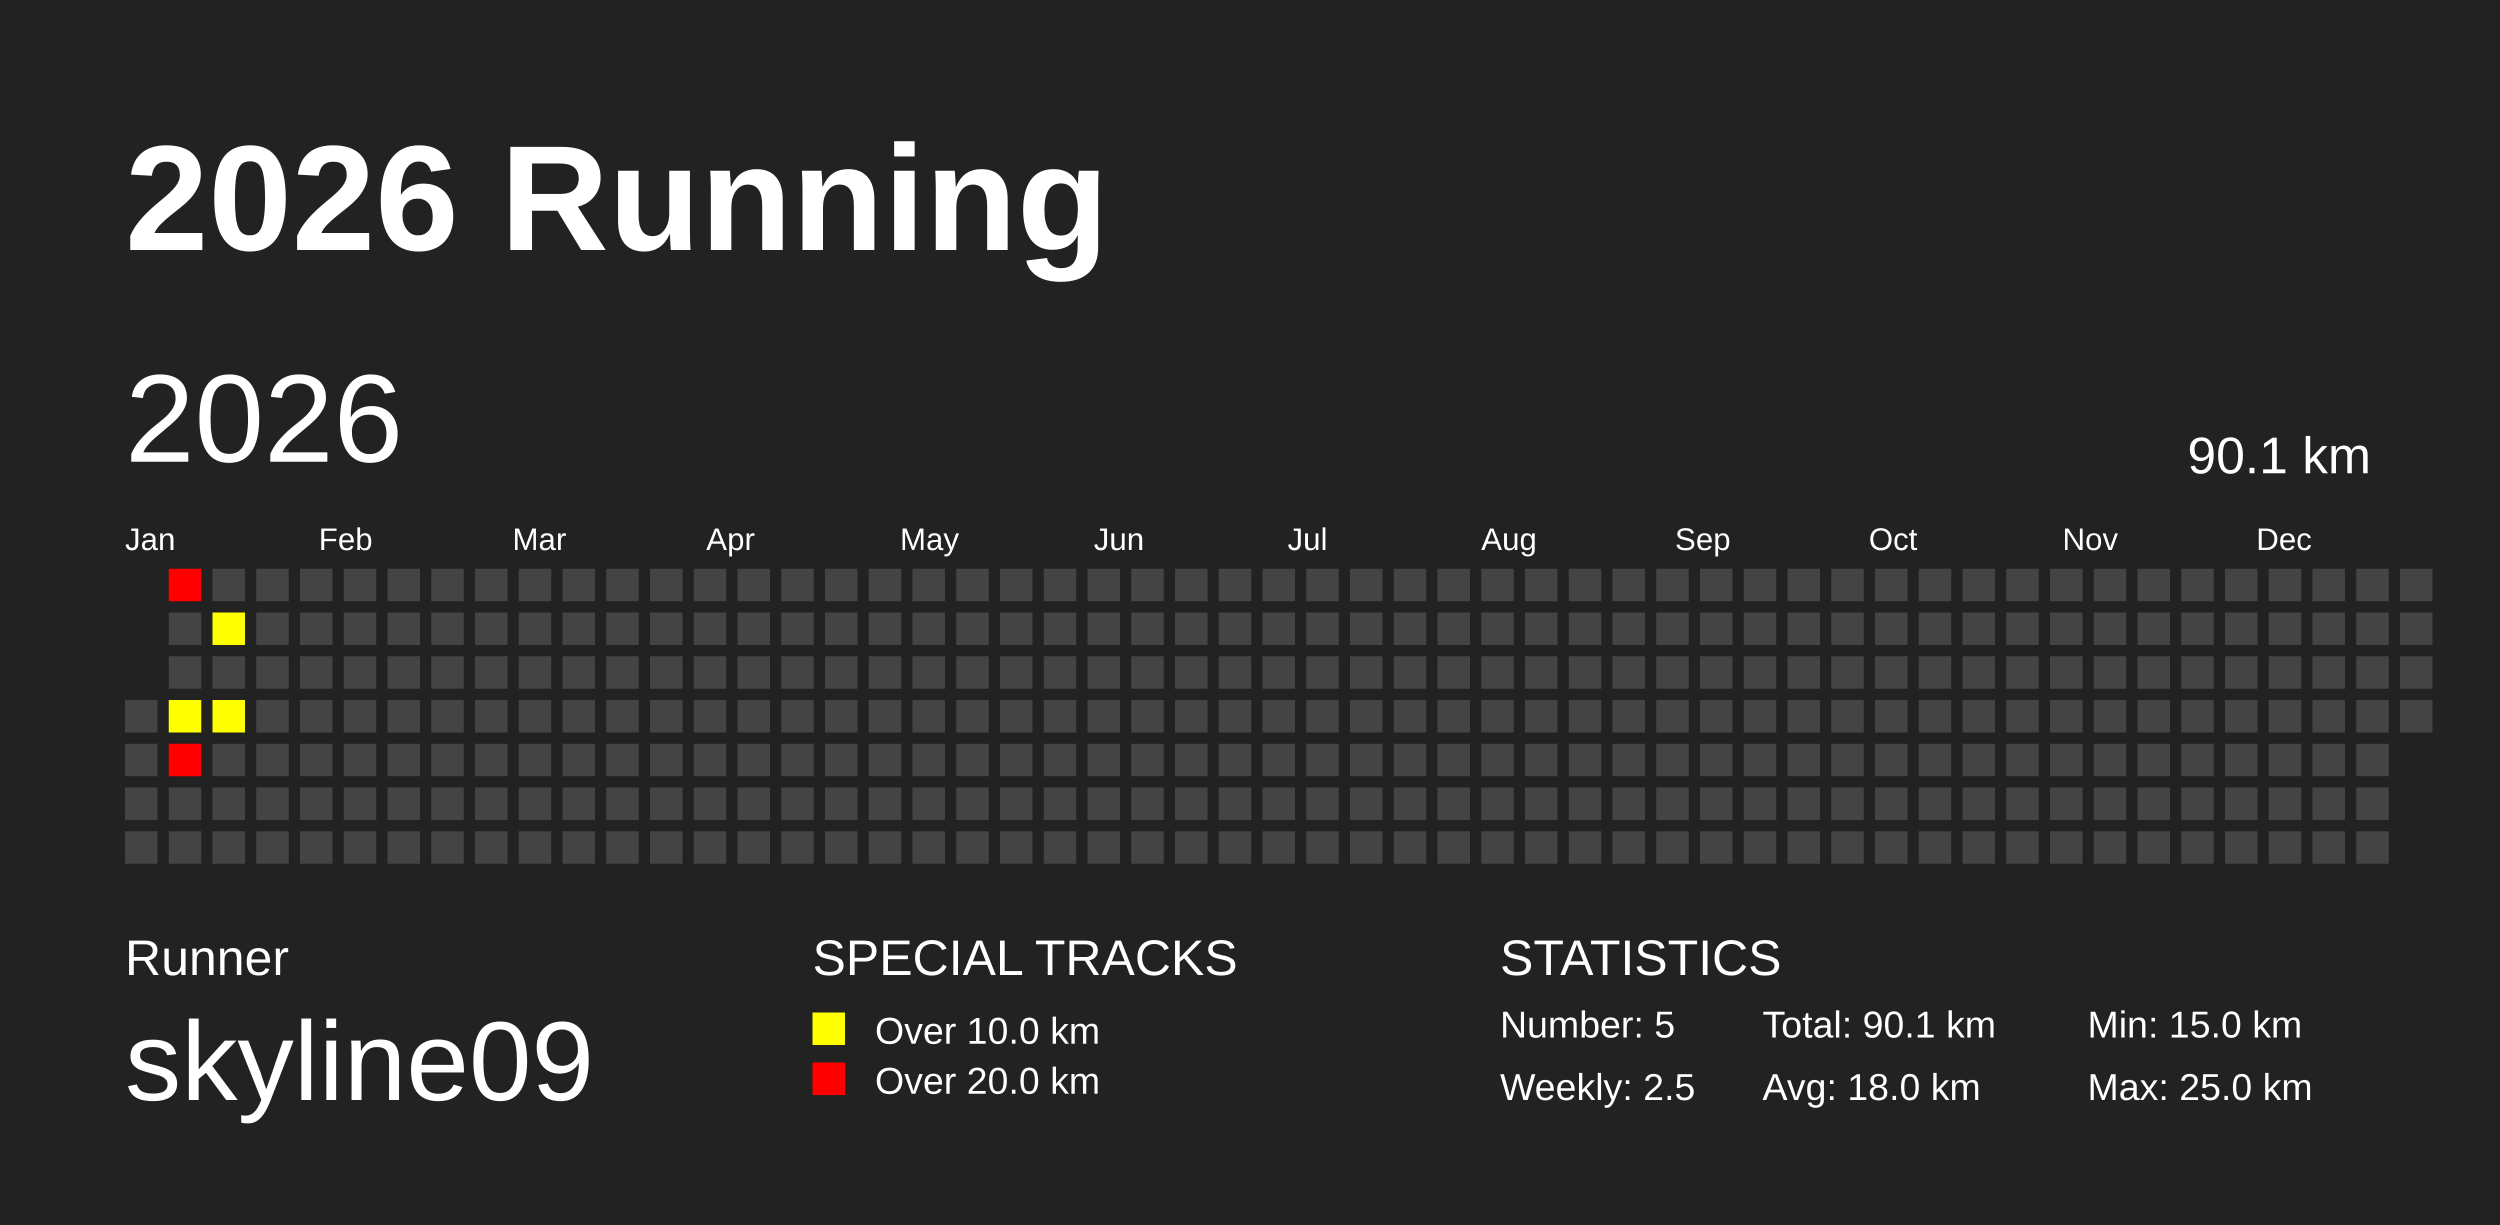
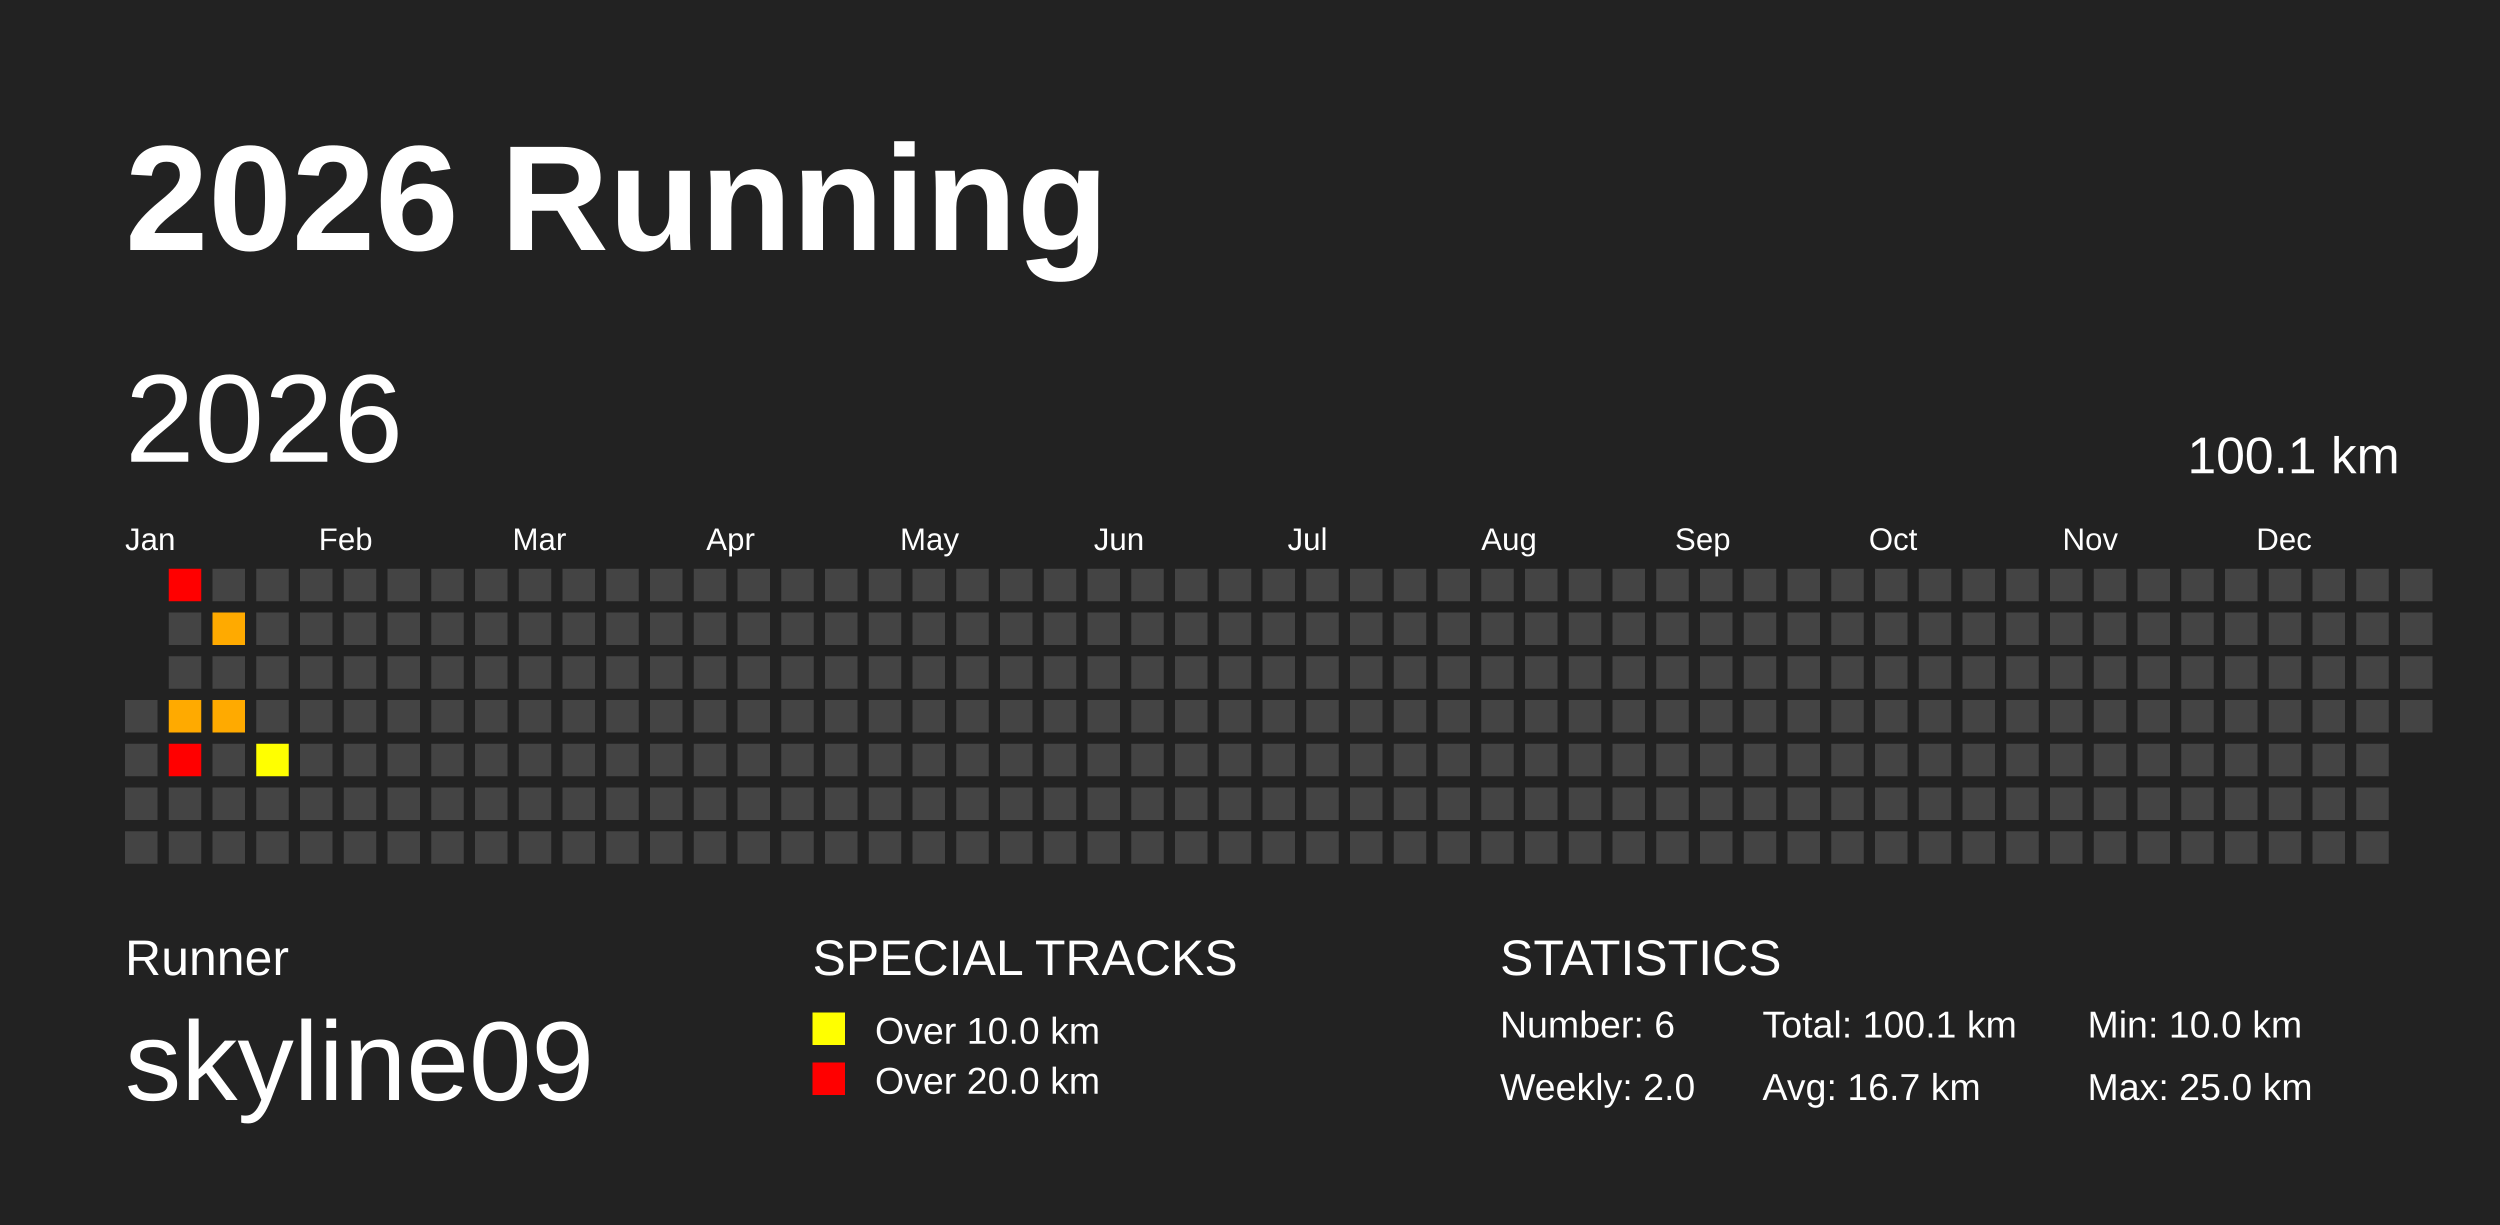
<svg xmlns="http://www.w3.org/2000/svg" baseProfile="full" height="98mm" version="1.1" viewBox="0,0,200,98" width="200mm">
  <defs />
  <rect fill="#222222" height="98" width="200" x="0" y="0" />
  <text fill="#FFFFFF" style="font-size:12px; font-family:Arial; font-weight:bold;" x="10" y="20">2026 Running</text>
  <text fill="#FFFFFF" style="font-size:4px; font-family:Arial" x="10" y="78">Runner</text>
  <text fill="#FFFFFF" style="font-size:9px; font-family:Arial" x="10" y="88">skyline09</text>
  <text fill="#FFFFFF" style="font-size:4px; font-family:Arial" x="65" y="78">SPECIAL TRACKS</text>
  <rect fill="yellow" height="2.6" width="2.6" x="65" y="81" />
  <text fill="#FFFFFF" style="font-size:3px; font-family:Arial" x="70" y="83.5">Over 10.0 km</text>
  <rect fill="red" height="2.6" width="2.6" x="65" y="85" />
  <text fill="#FFFFFF" style="font-size:3px; font-family:Arial" x="70" y="87.5">Over 20.0 km</text>
  <text fill="#FFFFFF" style="font-size:4px; font-family:Arial" x="120" y="78">STATISTICS</text>
-   <text fill="#FFFFFF" style="font-size:3px; font-family:Arial" x="120" y="83">Number: 5</text>
-   <text fill="#FFFFFF" style="font-size:3px; font-family:Arial" x="120" y="88">Weekly: 2.5</text>
-   <text fill="#FFFFFF" style="font-size:3px; font-family:Arial" x="141" y="83">Total: 90.1 km</text>
-   <text fill="#FFFFFF" style="font-size:3px; font-family:Arial" x="141" y="88">Avg: 18.0 km</text>
-   <text fill="#FFFFFF" style="font-size:3px; font-family:Arial" x="167" y="83">Min: 15.0 km</text>
+   <text fill="#FFFFFF" style="font-size:3px; font-family:Arial" x="120" y="83">Number: 6</text>
+   <text fill="#FFFFFF" style="font-size:3px; font-family:Arial" x="120" y="88">Weekly: 2.0</text>
+   <text fill="#FFFFFF" style="font-size:3px; font-family:Arial" x="141" y="83">Total: 100.1 km</text>
+   <text fill="#FFFFFF" style="font-size:3px; font-family:Arial" x="141" y="88">Avg: 16.7 km</text>
+   <text fill="#FFFFFF" style="font-size:3px; font-family:Arial" x="167" y="83">Min: 10.0 km</text>
  <text fill="#FFFFFF" style="font-size:3px; font-family:Arial" x="167" y="88">Max: 25.0 km</text>
  <text dominant-baseline="hanging" fill="#FFFFFF" style="font-size:10.0px; font-family:Arial;" x="10" y="30">2026</text>
-   <text dominant-baseline="hanging" fill="#FFFFFF" style="font-size:4.125px; font-family:Arial;" x="175" y="35">90.1 km</text>
+   <text dominant-baseline="hanging" fill="#FFFFFF" style="font-size:4.125px; font-family:Arial;" x="175" y="35">100.1 km</text>
  <text fill="#FFFFFF" style="font-size:2.5px; font-family:Arial" x="10.0" y="44">Jan</text>
  <text fill="#FFFFFF" style="font-size:2.5px; font-family:Arial" x="25.5" y="44">Feb</text>
  <text fill="#FFFFFF" style="font-size:2.5px; font-family:Arial" x="41.0" y="44">Mar</text>
  <text fill="#FFFFFF" style="font-size:2.5px; font-family:Arial" x="56.5" y="44">Apr</text>
  <text fill="#FFFFFF" style="font-size:2.5px; font-family:Arial" x="72.0" y="44">May</text>
  <text fill="#FFFFFF" style="font-size:2.5px; font-family:Arial" x="87.5" y="44">Jun</text>
  <text fill="#FFFFFF" style="font-size:2.5px; font-family:Arial" x="103.0" y="44">Jul</text>
  <text fill="#FFFFFF" style="font-size:2.5px; font-family:Arial" x="118.5" y="44">Aug</text>
  <text fill="#FFFFFF" style="font-size:2.5px; font-family:Arial" x="134.0" y="44">Sep</text>
  <text fill="#FFFFFF" style="font-size:2.5px; font-family:Arial" x="149.5" y="44">Oct</text>
  <text fill="#FFFFFF" style="font-size:2.5px; font-family:Arial" x="165.0" y="44">Nov</text>
  <text fill="#FFFFFF" style="font-size:2.5px; font-family:Arial" x="180.5" y="44">Dec</text>
  <rect fill="#444444" height="2.6" width="2.6" x="10.0" y="56.0" />
  <rect fill="#444444" height="2.6" width="2.6" x="10.0" y="59.5" />
  <rect fill="#444444" height="2.6" width="2.6" x="10.0" y="63.0" />
  <rect fill="#444444" height="2.6" width="2.6" x="10.0" y="66.5" />
  <rect fill="red" height="2.6" width="2.6" x="13.5" y="45.5" />
  <rect fill="#444444" height="2.6" width="2.6" x="13.5" y="49.0" />
  <rect fill="#444444" height="2.6" width="2.6" x="13.5" y="52.5" />
-   <rect fill="#ffff00" height="2.6" width="2.6" x="13.5" y="56.0" />
+   <rect fill="#ffaa00" height="2.6" width="2.6" x="13.5" y="56.0" />
  <rect fill="red" height="2.6" width="2.6" x="13.5" y="59.5" />
  <rect fill="#444444" height="2.6" width="2.6" x="13.5" y="63.0" />
  <rect fill="#444444" height="2.6" width="2.6" x="13.5" y="66.5" />
  <rect fill="#444444" height="2.6" width="2.6" x="17.0" y="45.5" />
-   <rect fill="#ffff00" height="2.6" width="2.6" x="17.0" y="49.0" />
+   <rect fill="#ffaa00" height="2.6" width="2.6" x="17.0" y="49.0" />
  <rect fill="#444444" height="2.6" width="2.6" x="17.0" y="52.5" />
-   <rect fill="#ffff00" height="2.6" width="2.6" x="17.0" y="56.0" />
+   <rect fill="#ffaa00" height="2.6" width="2.6" x="17.0" y="56.0" />
  <rect fill="#444444" height="2.6" width="2.6" x="17.0" y="59.5" />
  <rect fill="#444444" height="2.6" width="2.6" x="17.0" y="63.0" />
  <rect fill="#444444" height="2.6" width="2.6" x="17.0" y="66.5" />
  <rect fill="#444444" height="2.6" width="2.6" x="20.5" y="45.5" />
  <rect fill="#444444" height="2.6" width="2.6" x="20.5" y="49.0" />
  <rect fill="#444444" height="2.6" width="2.6" x="20.5" y="52.5" />
  <rect fill="#444444" height="2.6" width="2.6" x="20.5" y="56.0" />
-   <rect fill="#444444" height="2.6" width="2.6" x="20.5" y="59.5" />
+   <rect fill="#ffff00" height="2.6" width="2.6" x="20.5" y="59.5" />
  <rect fill="#444444" height="2.6" width="2.6" x="20.5" y="63.0" />
  <rect fill="#444444" height="2.6" width="2.6" x="20.5" y="66.5" />
  <rect fill="#444444" height="2.6" width="2.6" x="24.0" y="45.5" />
  <rect fill="#444444" height="2.6" width="2.6" x="24.0" y="49.0" />
  <rect fill="#444444" height="2.6" width="2.6" x="24.0" y="52.5" />
  <rect fill="#444444" height="2.6" width="2.6" x="24.0" y="56.0" />
  <rect fill="#444444" height="2.6" width="2.6" x="24.0" y="59.5" />
  <rect fill="#444444" height="2.6" width="2.6" x="24.0" y="63.0" />
  <rect fill="#444444" height="2.6" width="2.6" x="24.0" y="66.5" />
  <rect fill="#444444" height="2.6" width="2.6" x="27.5" y="45.5" />
  <rect fill="#444444" height="2.6" width="2.6" x="27.5" y="49.0" />
  <rect fill="#444444" height="2.6" width="2.6" x="27.5" y="52.5" />
  <rect fill="#444444" height="2.6" width="2.6" x="27.5" y="56.0" />
  <rect fill="#444444" height="2.6" width="2.6" x="27.5" y="59.5" />
  <rect fill="#444444" height="2.6" width="2.6" x="27.5" y="63.0" />
  <rect fill="#444444" height="2.6" width="2.6" x="27.5" y="66.5" />
  <rect fill="#444444" height="2.6" width="2.6" x="31.0" y="45.5" />
  <rect fill="#444444" height="2.6" width="2.6" x="31.0" y="49.0" />
  <rect fill="#444444" height="2.6" width="2.6" x="31.0" y="52.5" />
  <rect fill="#444444" height="2.6" width="2.6" x="31.0" y="56.0" />
  <rect fill="#444444" height="2.6" width="2.6" x="31.0" y="59.5" />
  <rect fill="#444444" height="2.6" width="2.6" x="31.0" y="63.0" />
  <rect fill="#444444" height="2.6" width="2.6" x="31.0" y="66.5" />
  <rect fill="#444444" height="2.6" width="2.6" x="34.5" y="45.5" />
  <rect fill="#444444" height="2.6" width="2.6" x="34.5" y="49.0" />
  <rect fill="#444444" height="2.6" width="2.6" x="34.5" y="52.5" />
  <rect fill="#444444" height="2.6" width="2.6" x="34.5" y="56.0" />
  <rect fill="#444444" height="2.6" width="2.6" x="34.5" y="59.5" />
  <rect fill="#444444" height="2.6" width="2.6" x="34.5" y="63.0" />
  <rect fill="#444444" height="2.6" width="2.6" x="34.5" y="66.5" />
  <rect fill="#444444" height="2.6" width="2.6" x="38.0" y="45.5" />
  <rect fill="#444444" height="2.6" width="2.6" x="38.0" y="49.0" />
  <rect fill="#444444" height="2.6" width="2.6" x="38.0" y="52.5" />
  <rect fill="#444444" height="2.6" width="2.6" x="38.0" y="56.0" />
  <rect fill="#444444" height="2.6" width="2.6" x="38.0" y="59.5" />
  <rect fill="#444444" height="2.6" width="2.6" x="38.0" y="63.0" />
  <rect fill="#444444" height="2.6" width="2.6" x="38.0" y="66.5" />
  <rect fill="#444444" height="2.6" width="2.6" x="41.5" y="45.5" />
  <rect fill="#444444" height="2.6" width="2.6" x="41.5" y="49.0" />
  <rect fill="#444444" height="2.6" width="2.6" x="41.5" y="52.5" />
  <rect fill="#444444" height="2.6" width="2.6" x="41.5" y="56.0" />
  <rect fill="#444444" height="2.6" width="2.6" x="41.5" y="59.5" />
  <rect fill="#444444" height="2.6" width="2.6" x="41.5" y="63.0" />
  <rect fill="#444444" height="2.6" width="2.6" x="41.5" y="66.5" />
  <rect fill="#444444" height="2.6" width="2.6" x="45.0" y="45.5" />
  <rect fill="#444444" height="2.6" width="2.6" x="45.0" y="49.0" />
  <rect fill="#444444" height="2.6" width="2.6" x="45.0" y="52.5" />
  <rect fill="#444444" height="2.6" width="2.6" x="45.0" y="56.0" />
  <rect fill="#444444" height="2.6" width="2.6" x="45.0" y="59.5" />
  <rect fill="#444444" height="2.6" width="2.6" x="45.0" y="63.0" />
  <rect fill="#444444" height="2.6" width="2.6" x="45.0" y="66.5" />
  <rect fill="#444444" height="2.6" width="2.6" x="48.5" y="45.5" />
  <rect fill="#444444" height="2.6" width="2.6" x="48.5" y="49.0" />
  <rect fill="#444444" height="2.6" width="2.6" x="48.5" y="52.5" />
  <rect fill="#444444" height="2.6" width="2.6" x="48.5" y="56.0" />
  <rect fill="#444444" height="2.6" width="2.6" x="48.5" y="59.5" />
  <rect fill="#444444" height="2.6" width="2.6" x="48.5" y="63.0" />
  <rect fill="#444444" height="2.6" width="2.6" x="48.5" y="66.5" />
  <rect fill="#444444" height="2.6" width="2.6" x="52.0" y="45.5" />
  <rect fill="#444444" height="2.6" width="2.6" x="52.0" y="49.0" />
  <rect fill="#444444" height="2.6" width="2.6" x="52.0" y="52.5" />
  <rect fill="#444444" height="2.6" width="2.6" x="52.0" y="56.0" />
  <rect fill="#444444" height="2.6" width="2.6" x="52.0" y="59.5" />
  <rect fill="#444444" height="2.6" width="2.6" x="52.0" y="63.0" />
  <rect fill="#444444" height="2.6" width="2.6" x="52.0" y="66.5" />
  <rect fill="#444444" height="2.6" width="2.6" x="55.5" y="45.5" />
  <rect fill="#444444" height="2.6" width="2.6" x="55.5" y="49.0" />
  <rect fill="#444444" height="2.6" width="2.6" x="55.5" y="52.5" />
  <rect fill="#444444" height="2.6" width="2.6" x="55.5" y="56.0" />
  <rect fill="#444444" height="2.6" width="2.6" x="55.5" y="59.5" />
  <rect fill="#444444" height="2.6" width="2.6" x="55.5" y="63.0" />
  <rect fill="#444444" height="2.6" width="2.6" x="55.5" y="66.5" />
  <rect fill="#444444" height="2.6" width="2.6" x="59.0" y="45.5" />
  <rect fill="#444444" height="2.6" width="2.6" x="59.0" y="49.0" />
  <rect fill="#444444" height="2.6" width="2.6" x="59.0" y="52.5" />
  <rect fill="#444444" height="2.6" width="2.6" x="59.0" y="56.0" />
  <rect fill="#444444" height="2.6" width="2.6" x="59.0" y="59.5" />
  <rect fill="#444444" height="2.6" width="2.6" x="59.0" y="63.0" />
  <rect fill="#444444" height="2.6" width="2.6" x="59.0" y="66.5" />
  <rect fill="#444444" height="2.6" width="2.6" x="62.5" y="45.5" />
  <rect fill="#444444" height="2.6" width="2.6" x="62.5" y="49.0" />
  <rect fill="#444444" height="2.6" width="2.6" x="62.5" y="52.5" />
  <rect fill="#444444" height="2.6" width="2.6" x="62.5" y="56.0" />
  <rect fill="#444444" height="2.6" width="2.6" x="62.5" y="59.5" />
  <rect fill="#444444" height="2.6" width="2.6" x="62.5" y="63.0" />
  <rect fill="#444444" height="2.6" width="2.6" x="62.5" y="66.5" />
  <rect fill="#444444" height="2.6" width="2.6" x="66.0" y="45.5" />
  <rect fill="#444444" height="2.6" width="2.6" x="66.0" y="49.0" />
  <rect fill="#444444" height="2.6" width="2.6" x="66.0" y="52.5" />
  <rect fill="#444444" height="2.6" width="2.6" x="66.0" y="56.0" />
  <rect fill="#444444" height="2.6" width="2.6" x="66.0" y="59.5" />
  <rect fill="#444444" height="2.6" width="2.6" x="66.0" y="63.0" />
  <rect fill="#444444" height="2.6" width="2.6" x="66.0" y="66.5" />
  <rect fill="#444444" height="2.6" width="2.6" x="69.5" y="45.5" />
  <rect fill="#444444" height="2.6" width="2.6" x="69.5" y="49.0" />
  <rect fill="#444444" height="2.6" width="2.6" x="69.5" y="52.5" />
  <rect fill="#444444" height="2.6" width="2.6" x="69.5" y="56.0" />
  <rect fill="#444444" height="2.6" width="2.6" x="69.5" y="59.5" />
  <rect fill="#444444" height="2.6" width="2.6" x="69.5" y="63.0" />
  <rect fill="#444444" height="2.6" width="2.6" x="69.5" y="66.5" />
  <rect fill="#444444" height="2.6" width="2.6" x="73.0" y="45.5" />
  <rect fill="#444444" height="2.6" width="2.6" x="73.0" y="49.0" />
  <rect fill="#444444" height="2.6" width="2.6" x="73.0" y="52.5" />
  <rect fill="#444444" height="2.6" width="2.6" x="73.0" y="56.0" />
  <rect fill="#444444" height="2.6" width="2.6" x="73.0" y="59.5" />
  <rect fill="#444444" height="2.6" width="2.6" x="73.0" y="63.0" />
  <rect fill="#444444" height="2.6" width="2.6" x="73.0" y="66.5" />
  <rect fill="#444444" height="2.6" width="2.6" x="76.5" y="45.5" />
  <rect fill="#444444" height="2.6" width="2.6" x="76.5" y="49.0" />
  <rect fill="#444444" height="2.6" width="2.6" x="76.5" y="52.5" />
  <rect fill="#444444" height="2.6" width="2.6" x="76.5" y="56.0" />
  <rect fill="#444444" height="2.6" width="2.6" x="76.5" y="59.5" />
  <rect fill="#444444" height="2.6" width="2.6" x="76.5" y="63.0" />
  <rect fill="#444444" height="2.6" width="2.6" x="76.5" y="66.5" />
  <rect fill="#444444" height="2.6" width="2.6" x="80.0" y="45.5" />
  <rect fill="#444444" height="2.6" width="2.6" x="80.0" y="49.0" />
  <rect fill="#444444" height="2.6" width="2.6" x="80.0" y="52.5" />
  <rect fill="#444444" height="2.6" width="2.6" x="80.0" y="56.0" />
  <rect fill="#444444" height="2.6" width="2.6" x="80.0" y="59.5" />
  <rect fill="#444444" height="2.6" width="2.6" x="80.0" y="63.0" />
  <rect fill="#444444" height="2.6" width="2.6" x="80.0" y="66.5" />
  <rect fill="#444444" height="2.6" width="2.6" x="83.5" y="45.5" />
  <rect fill="#444444" height="2.6" width="2.6" x="83.5" y="49.0" />
  <rect fill="#444444" height="2.6" width="2.6" x="83.5" y="52.5" />
  <rect fill="#444444" height="2.6" width="2.6" x="83.5" y="56.0" />
  <rect fill="#444444" height="2.6" width="2.6" x="83.5" y="59.5" />
  <rect fill="#444444" height="2.6" width="2.6" x="83.5" y="63.0" />
  <rect fill="#444444" height="2.6" width="2.6" x="83.5" y="66.5" />
  <rect fill="#444444" height="2.6" width="2.6" x="87.0" y="45.5" />
  <rect fill="#444444" height="2.6" width="2.6" x="87.0" y="49.0" />
  <rect fill="#444444" height="2.6" width="2.6" x="87.0" y="52.5" />
  <rect fill="#444444" height="2.6" width="2.6" x="87.0" y="56.0" />
  <rect fill="#444444" height="2.6" width="2.6" x="87.0" y="59.5" />
  <rect fill="#444444" height="2.6" width="2.6" x="87.0" y="63.0" />
  <rect fill="#444444" height="2.6" width="2.6" x="87.0" y="66.5" />
  <rect fill="#444444" height="2.6" width="2.6" x="90.5" y="45.5" />
  <rect fill="#444444" height="2.6" width="2.6" x="90.5" y="49.0" />
  <rect fill="#444444" height="2.6" width="2.6" x="90.5" y="52.5" />
  <rect fill="#444444" height="2.6" width="2.6" x="90.5" y="56.0" />
  <rect fill="#444444" height="2.6" width="2.6" x="90.5" y="59.5" />
  <rect fill="#444444" height="2.6" width="2.6" x="90.5" y="63.0" />
  <rect fill="#444444" height="2.6" width="2.6" x="90.5" y="66.5" />
  <rect fill="#444444" height="2.6" width="2.6" x="94.0" y="45.5" />
  <rect fill="#444444" height="2.6" width="2.6" x="94.0" y="49.0" />
  <rect fill="#444444" height="2.6" width="2.6" x="94.0" y="52.5" />
  <rect fill="#444444" height="2.6" width="2.6" x="94.0" y="56.0" />
  <rect fill="#444444" height="2.6" width="2.6" x="94.0" y="59.5" />
  <rect fill="#444444" height="2.6" width="2.6" x="94.0" y="63.0" />
  <rect fill="#444444" height="2.6" width="2.6" x="94.0" y="66.5" />
  <rect fill="#444444" height="2.6" width="2.6" x="97.5" y="45.5" />
  <rect fill="#444444" height="2.6" width="2.6" x="97.5" y="49.0" />
  <rect fill="#444444" height="2.6" width="2.6" x="97.5" y="52.5" />
  <rect fill="#444444" height="2.6" width="2.6" x="97.5" y="56.0" />
  <rect fill="#444444" height="2.6" width="2.6" x="97.5" y="59.5" />
  <rect fill="#444444" height="2.6" width="2.6" x="97.5" y="63.0" />
  <rect fill="#444444" height="2.6" width="2.6" x="97.5" y="66.5" />
  <rect fill="#444444" height="2.6" width="2.6" x="101.0" y="45.5" />
  <rect fill="#444444" height="2.6" width="2.6" x="101.0" y="49.0" />
  <rect fill="#444444" height="2.6" width="2.6" x="101.0" y="52.5" />
  <rect fill="#444444" height="2.6" width="2.6" x="101.0" y="56.0" />
  <rect fill="#444444" height="2.6" width="2.6" x="101.0" y="59.5" />
  <rect fill="#444444" height="2.6" width="2.6" x="101.0" y="63.0" />
  <rect fill="#444444" height="2.6" width="2.6" x="101.0" y="66.5" />
  <rect fill="#444444" height="2.6" width="2.6" x="104.5" y="45.5" />
  <rect fill="#444444" height="2.6" width="2.6" x="104.5" y="49.0" />
  <rect fill="#444444" height="2.6" width="2.6" x="104.5" y="52.5" />
  <rect fill="#444444" height="2.6" width="2.6" x="104.5" y="56.0" />
  <rect fill="#444444" height="2.6" width="2.6" x="104.5" y="59.5" />
  <rect fill="#444444" height="2.6" width="2.6" x="104.5" y="63.0" />
  <rect fill="#444444" height="2.6" width="2.6" x="104.5" y="66.5" />
  <rect fill="#444444" height="2.6" width="2.6" x="108.0" y="45.5" />
  <rect fill="#444444" height="2.6" width="2.6" x="108.0" y="49.0" />
  <rect fill="#444444" height="2.6" width="2.6" x="108.0" y="52.5" />
  <rect fill="#444444" height="2.6" width="2.6" x="108.0" y="56.0" />
  <rect fill="#444444" height="2.6" width="2.6" x="108.0" y="59.5" />
  <rect fill="#444444" height="2.6" width="2.6" x="108.0" y="63.0" />
  <rect fill="#444444" height="2.6" width="2.6" x="108.0" y="66.5" />
  <rect fill="#444444" height="2.6" width="2.6" x="111.5" y="45.5" />
  <rect fill="#444444" height="2.6" width="2.6" x="111.5" y="49.0" />
  <rect fill="#444444" height="2.6" width="2.6" x="111.5" y="52.5" />
  <rect fill="#444444" height="2.6" width="2.6" x="111.5" y="56.0" />
  <rect fill="#444444" height="2.6" width="2.6" x="111.5" y="59.5" />
  <rect fill="#444444" height="2.6" width="2.6" x="111.5" y="63.0" />
  <rect fill="#444444" height="2.6" width="2.6" x="111.5" y="66.5" />
  <rect fill="#444444" height="2.6" width="2.6" x="115.0" y="45.5" />
  <rect fill="#444444" height="2.6" width="2.6" x="115.0" y="49.0" />
  <rect fill="#444444" height="2.6" width="2.6" x="115.0" y="52.5" />
  <rect fill="#444444" height="2.6" width="2.6" x="115.0" y="56.0" />
  <rect fill="#444444" height="2.6" width="2.6" x="115.0" y="59.5" />
  <rect fill="#444444" height="2.6" width="2.6" x="115.0" y="63.0" />
  <rect fill="#444444" height="2.6" width="2.6" x="115.0" y="66.5" />
  <rect fill="#444444" height="2.6" width="2.6" x="118.5" y="45.5" />
  <rect fill="#444444" height="2.6" width="2.6" x="118.5" y="49.0" />
  <rect fill="#444444" height="2.6" width="2.6" x="118.5" y="52.5" />
  <rect fill="#444444" height="2.6" width="2.6" x="118.5" y="56.0" />
  <rect fill="#444444" height="2.6" width="2.6" x="118.5" y="59.5" />
  <rect fill="#444444" height="2.6" width="2.6" x="118.5" y="63.0" />
  <rect fill="#444444" height="2.6" width="2.6" x="118.5" y="66.5" />
  <rect fill="#444444" height="2.6" width="2.6" x="122.0" y="45.5" />
  <rect fill="#444444" height="2.6" width="2.6" x="122.0" y="49.0" />
  <rect fill="#444444" height="2.6" width="2.6" x="122.0" y="52.5" />
  <rect fill="#444444" height="2.6" width="2.6" x="122.0" y="56.0" />
  <rect fill="#444444" height="2.6" width="2.6" x="122.0" y="59.5" />
  <rect fill="#444444" height="2.6" width="2.6" x="122.0" y="63.0" />
  <rect fill="#444444" height="2.6" width="2.6" x="122.0" y="66.5" />
  <rect fill="#444444" height="2.6" width="2.6" x="125.5" y="45.5" />
  <rect fill="#444444" height="2.6" width="2.6" x="125.5" y="49.0" />
  <rect fill="#444444" height="2.6" width="2.6" x="125.5" y="52.5" />
  <rect fill="#444444" height="2.6" width="2.6" x="125.5" y="56.0" />
  <rect fill="#444444" height="2.6" width="2.6" x="125.5" y="59.5" />
  <rect fill="#444444" height="2.6" width="2.6" x="125.5" y="63.0" />
  <rect fill="#444444" height="2.6" width="2.6" x="125.5" y="66.5" />
  <rect fill="#444444" height="2.6" width="2.6" x="129.0" y="45.5" />
  <rect fill="#444444" height="2.6" width="2.6" x="129.0" y="49.0" />
  <rect fill="#444444" height="2.6" width="2.6" x="129.0" y="52.5" />
  <rect fill="#444444" height="2.6" width="2.6" x="129.0" y="56.0" />
  <rect fill="#444444" height="2.6" width="2.6" x="129.0" y="59.5" />
  <rect fill="#444444" height="2.6" width="2.6" x="129.0" y="63.0" />
  <rect fill="#444444" height="2.6" width="2.6" x="129.0" y="66.5" />
  <rect fill="#444444" height="2.6" width="2.6" x="132.5" y="45.5" />
  <rect fill="#444444" height="2.6" width="2.6" x="132.5" y="49.0" />
  <rect fill="#444444" height="2.6" width="2.6" x="132.5" y="52.5" />
  <rect fill="#444444" height="2.6" width="2.6" x="132.5" y="56.0" />
  <rect fill="#444444" height="2.6" width="2.6" x="132.5" y="59.5" />
  <rect fill="#444444" height="2.6" width="2.6" x="132.5" y="63.0" />
  <rect fill="#444444" height="2.6" width="2.6" x="132.5" y="66.5" />
  <rect fill="#444444" height="2.6" width="2.6" x="136.0" y="45.5" />
  <rect fill="#444444" height="2.6" width="2.6" x="136.0" y="49.0" />
  <rect fill="#444444" height="2.6" width="2.6" x="136.0" y="52.5" />
  <rect fill="#444444" height="2.6" width="2.6" x="136.0" y="56.0" />
  <rect fill="#444444" height="2.6" width="2.6" x="136.0" y="59.5" />
  <rect fill="#444444" height="2.6" width="2.6" x="136.0" y="63.0" />
  <rect fill="#444444" height="2.6" width="2.6" x="136.0" y="66.5" />
  <rect fill="#444444" height="2.6" width="2.6" x="139.5" y="45.5" />
  <rect fill="#444444" height="2.6" width="2.6" x="139.5" y="49.0" />
  <rect fill="#444444" height="2.6" width="2.6" x="139.5" y="52.5" />
  <rect fill="#444444" height="2.6" width="2.6" x="139.5" y="56.0" />
  <rect fill="#444444" height="2.6" width="2.6" x="139.5" y="59.5" />
  <rect fill="#444444" height="2.6" width="2.6" x="139.5" y="63.0" />
  <rect fill="#444444" height="2.6" width="2.6" x="139.5" y="66.5" />
  <rect fill="#444444" height="2.6" width="2.6" x="143.0" y="45.5" />
  <rect fill="#444444" height="2.6" width="2.6" x="143.0" y="49.0" />
  <rect fill="#444444" height="2.6" width="2.6" x="143.0" y="52.5" />
  <rect fill="#444444" height="2.6" width="2.6" x="143.0" y="56.0" />
  <rect fill="#444444" height="2.6" width="2.6" x="143.0" y="59.5" />
  <rect fill="#444444" height="2.6" width="2.6" x="143.0" y="63.0" />
  <rect fill="#444444" height="2.6" width="2.6" x="143.0" y="66.5" />
  <rect fill="#444444" height="2.6" width="2.6" x="146.5" y="45.5" />
  <rect fill="#444444" height="2.6" width="2.6" x="146.5" y="49.0" />
  <rect fill="#444444" height="2.6" width="2.6" x="146.5" y="52.5" />
  <rect fill="#444444" height="2.6" width="2.6" x="146.5" y="56.0" />
  <rect fill="#444444" height="2.6" width="2.6" x="146.5" y="59.5" />
  <rect fill="#444444" height="2.6" width="2.6" x="146.5" y="63.0" />
  <rect fill="#444444" height="2.6" width="2.6" x="146.5" y="66.5" />
  <rect fill="#444444" height="2.6" width="2.6" x="150.0" y="45.5" />
  <rect fill="#444444" height="2.6" width="2.6" x="150.0" y="49.0" />
  <rect fill="#444444" height="2.6" width="2.6" x="150.0" y="52.5" />
  <rect fill="#444444" height="2.6" width="2.6" x="150.0" y="56.0" />
  <rect fill="#444444" height="2.6" width="2.6" x="150.0" y="59.5" />
  <rect fill="#444444" height="2.6" width="2.6" x="150.0" y="63.0" />
  <rect fill="#444444" height="2.6" width="2.6" x="150.0" y="66.5" />
  <rect fill="#444444" height="2.6" width="2.6" x="153.5" y="45.5" />
  <rect fill="#444444" height="2.6" width="2.6" x="153.5" y="49.0" />
  <rect fill="#444444" height="2.6" width="2.6" x="153.5" y="52.5" />
  <rect fill="#444444" height="2.6" width="2.6" x="153.5" y="56.0" />
  <rect fill="#444444" height="2.6" width="2.6" x="153.5" y="59.5" />
  <rect fill="#444444" height="2.6" width="2.6" x="153.5" y="63.0" />
  <rect fill="#444444" height="2.6" width="2.6" x="153.5" y="66.5" />
  <rect fill="#444444" height="2.6" width="2.6" x="157.0" y="45.5" />
  <rect fill="#444444" height="2.6" width="2.6" x="157.0" y="49.0" />
  <rect fill="#444444" height="2.6" width="2.6" x="157.0" y="52.5" />
  <rect fill="#444444" height="2.6" width="2.6" x="157.0" y="56.0" />
  <rect fill="#444444" height="2.6" width="2.6" x="157.0" y="59.5" />
  <rect fill="#444444" height="2.6" width="2.6" x="157.0" y="63.0" />
  <rect fill="#444444" height="2.6" width="2.6" x="157.0" y="66.5" />
  <rect fill="#444444" height="2.6" width="2.6" x="160.5" y="45.5" />
  <rect fill="#444444" height="2.6" width="2.6" x="160.5" y="49.0" />
  <rect fill="#444444" height="2.6" width="2.6" x="160.5" y="52.5" />
  <rect fill="#444444" height="2.6" width="2.6" x="160.5" y="56.0" />
  <rect fill="#444444" height="2.6" width="2.6" x="160.5" y="59.5" />
  <rect fill="#444444" height="2.6" width="2.6" x="160.5" y="63.0" />
  <rect fill="#444444" height="2.6" width="2.6" x="160.5" y="66.5" />
  <rect fill="#444444" height="2.6" width="2.6" x="164.0" y="45.5" />
  <rect fill="#444444" height="2.6" width="2.6" x="164.0" y="49.0" />
  <rect fill="#444444" height="2.6" width="2.6" x="164.0" y="52.5" />
  <rect fill="#444444" height="2.6" width="2.6" x="164.0" y="56.0" />
  <rect fill="#444444" height="2.6" width="2.6" x="164.0" y="59.5" />
  <rect fill="#444444" height="2.6" width="2.6" x="164.0" y="63.0" />
  <rect fill="#444444" height="2.6" width="2.6" x="164.0" y="66.5" />
  <rect fill="#444444" height="2.6" width="2.6" x="167.5" y="45.5" />
  <rect fill="#444444" height="2.6" width="2.6" x="167.5" y="49.0" />
  <rect fill="#444444" height="2.6" width="2.6" x="167.5" y="52.5" />
  <rect fill="#444444" height="2.6" width="2.6" x="167.5" y="56.0" />
  <rect fill="#444444" height="2.6" width="2.6" x="167.5" y="59.5" />
  <rect fill="#444444" height="2.6" width="2.6" x="167.5" y="63.0" />
  <rect fill="#444444" height="2.6" width="2.6" x="167.5" y="66.5" />
  <rect fill="#444444" height="2.6" width="2.6" x="171.0" y="45.5" />
  <rect fill="#444444" height="2.6" width="2.6" x="171.0" y="49.0" />
  <rect fill="#444444" height="2.6" width="2.6" x="171.0" y="52.5" />
  <rect fill="#444444" height="2.6" width="2.6" x="171.0" y="56.0" />
  <rect fill="#444444" height="2.6" width="2.6" x="171.0" y="59.5" />
  <rect fill="#444444" height="2.6" width="2.6" x="171.0" y="63.0" />
  <rect fill="#444444" height="2.6" width="2.6" x="171.0" y="66.5" />
  <rect fill="#444444" height="2.6" width="2.6" x="174.5" y="45.5" />
  <rect fill="#444444" height="2.6" width="2.6" x="174.5" y="49.0" />
  <rect fill="#444444" height="2.6" width="2.6" x="174.5" y="52.5" />
  <rect fill="#444444" height="2.6" width="2.6" x="174.5" y="56.0" />
  <rect fill="#444444" height="2.6" width="2.6" x="174.5" y="59.5" />
  <rect fill="#444444" height="2.6" width="2.6" x="174.5" y="63.0" />
  <rect fill="#444444" height="2.6" width="2.6" x="174.5" y="66.5" />
  <rect fill="#444444" height="2.6" width="2.6" x="178.0" y="45.5" />
  <rect fill="#444444" height="2.6" width="2.6" x="178.0" y="49.0" />
  <rect fill="#444444" height="2.6" width="2.6" x="178.0" y="52.5" />
  <rect fill="#444444" height="2.6" width="2.6" x="178.0" y="56.0" />
  <rect fill="#444444" height="2.6" width="2.6" x="178.0" y="59.5" />
  <rect fill="#444444" height="2.6" width="2.6" x="178.0" y="63.0" />
  <rect fill="#444444" height="2.6" width="2.6" x="178.0" y="66.5" />
  <rect fill="#444444" height="2.6" width="2.6" x="181.5" y="45.5" />
  <rect fill="#444444" height="2.6" width="2.6" x="181.5" y="49.0" />
  <rect fill="#444444" height="2.6" width="2.6" x="181.5" y="52.5" />
  <rect fill="#444444" height="2.6" width="2.6" x="181.5" y="56.0" />
  <rect fill="#444444" height="2.6" width="2.6" x="181.5" y="59.5" />
  <rect fill="#444444" height="2.6" width="2.6" x="181.5" y="63.0" />
  <rect fill="#444444" height="2.6" width="2.6" x="181.5" y="66.5" />
  <rect fill="#444444" height="2.6" width="2.6" x="185.0" y="45.5" />
  <rect fill="#444444" height="2.6" width="2.6" x="185.0" y="49.0" />
  <rect fill="#444444" height="2.6" width="2.6" x="185.0" y="52.5" />
  <rect fill="#444444" height="2.6" width="2.6" x="185.0" y="56.0" />
  <rect fill="#444444" height="2.6" width="2.6" x="185.0" y="59.5" />
  <rect fill="#444444" height="2.6" width="2.6" x="185.0" y="63.0" />
  <rect fill="#444444" height="2.6" width="2.6" x="185.0" y="66.5" />
  <rect fill="#444444" height="2.6" width="2.6" x="188.5" y="45.5" />
  <rect fill="#444444" height="2.6" width="2.6" x="188.5" y="49.0" />
  <rect fill="#444444" height="2.6" width="2.6" x="188.5" y="52.5" />
  <rect fill="#444444" height="2.6" width="2.6" x="188.5" y="56.0" />
  <rect fill="#444444" height="2.6" width="2.6" x="188.5" y="59.5" />
  <rect fill="#444444" height="2.6" width="2.6" x="188.5" y="63.0" />
  <rect fill="#444444" height="2.6" width="2.6" x="188.5" y="66.5" />
  <rect fill="#444444" height="2.6" width="2.6" x="192.0" y="45.5" />
  <rect fill="#444444" height="2.6" width="2.6" x="192.0" y="49.0" />
  <rect fill="#444444" height="2.6" width="2.6" x="192.0" y="52.5" />
  <rect fill="#444444" height="2.6" width="2.6" x="192.0" y="56.0" />
</svg>
